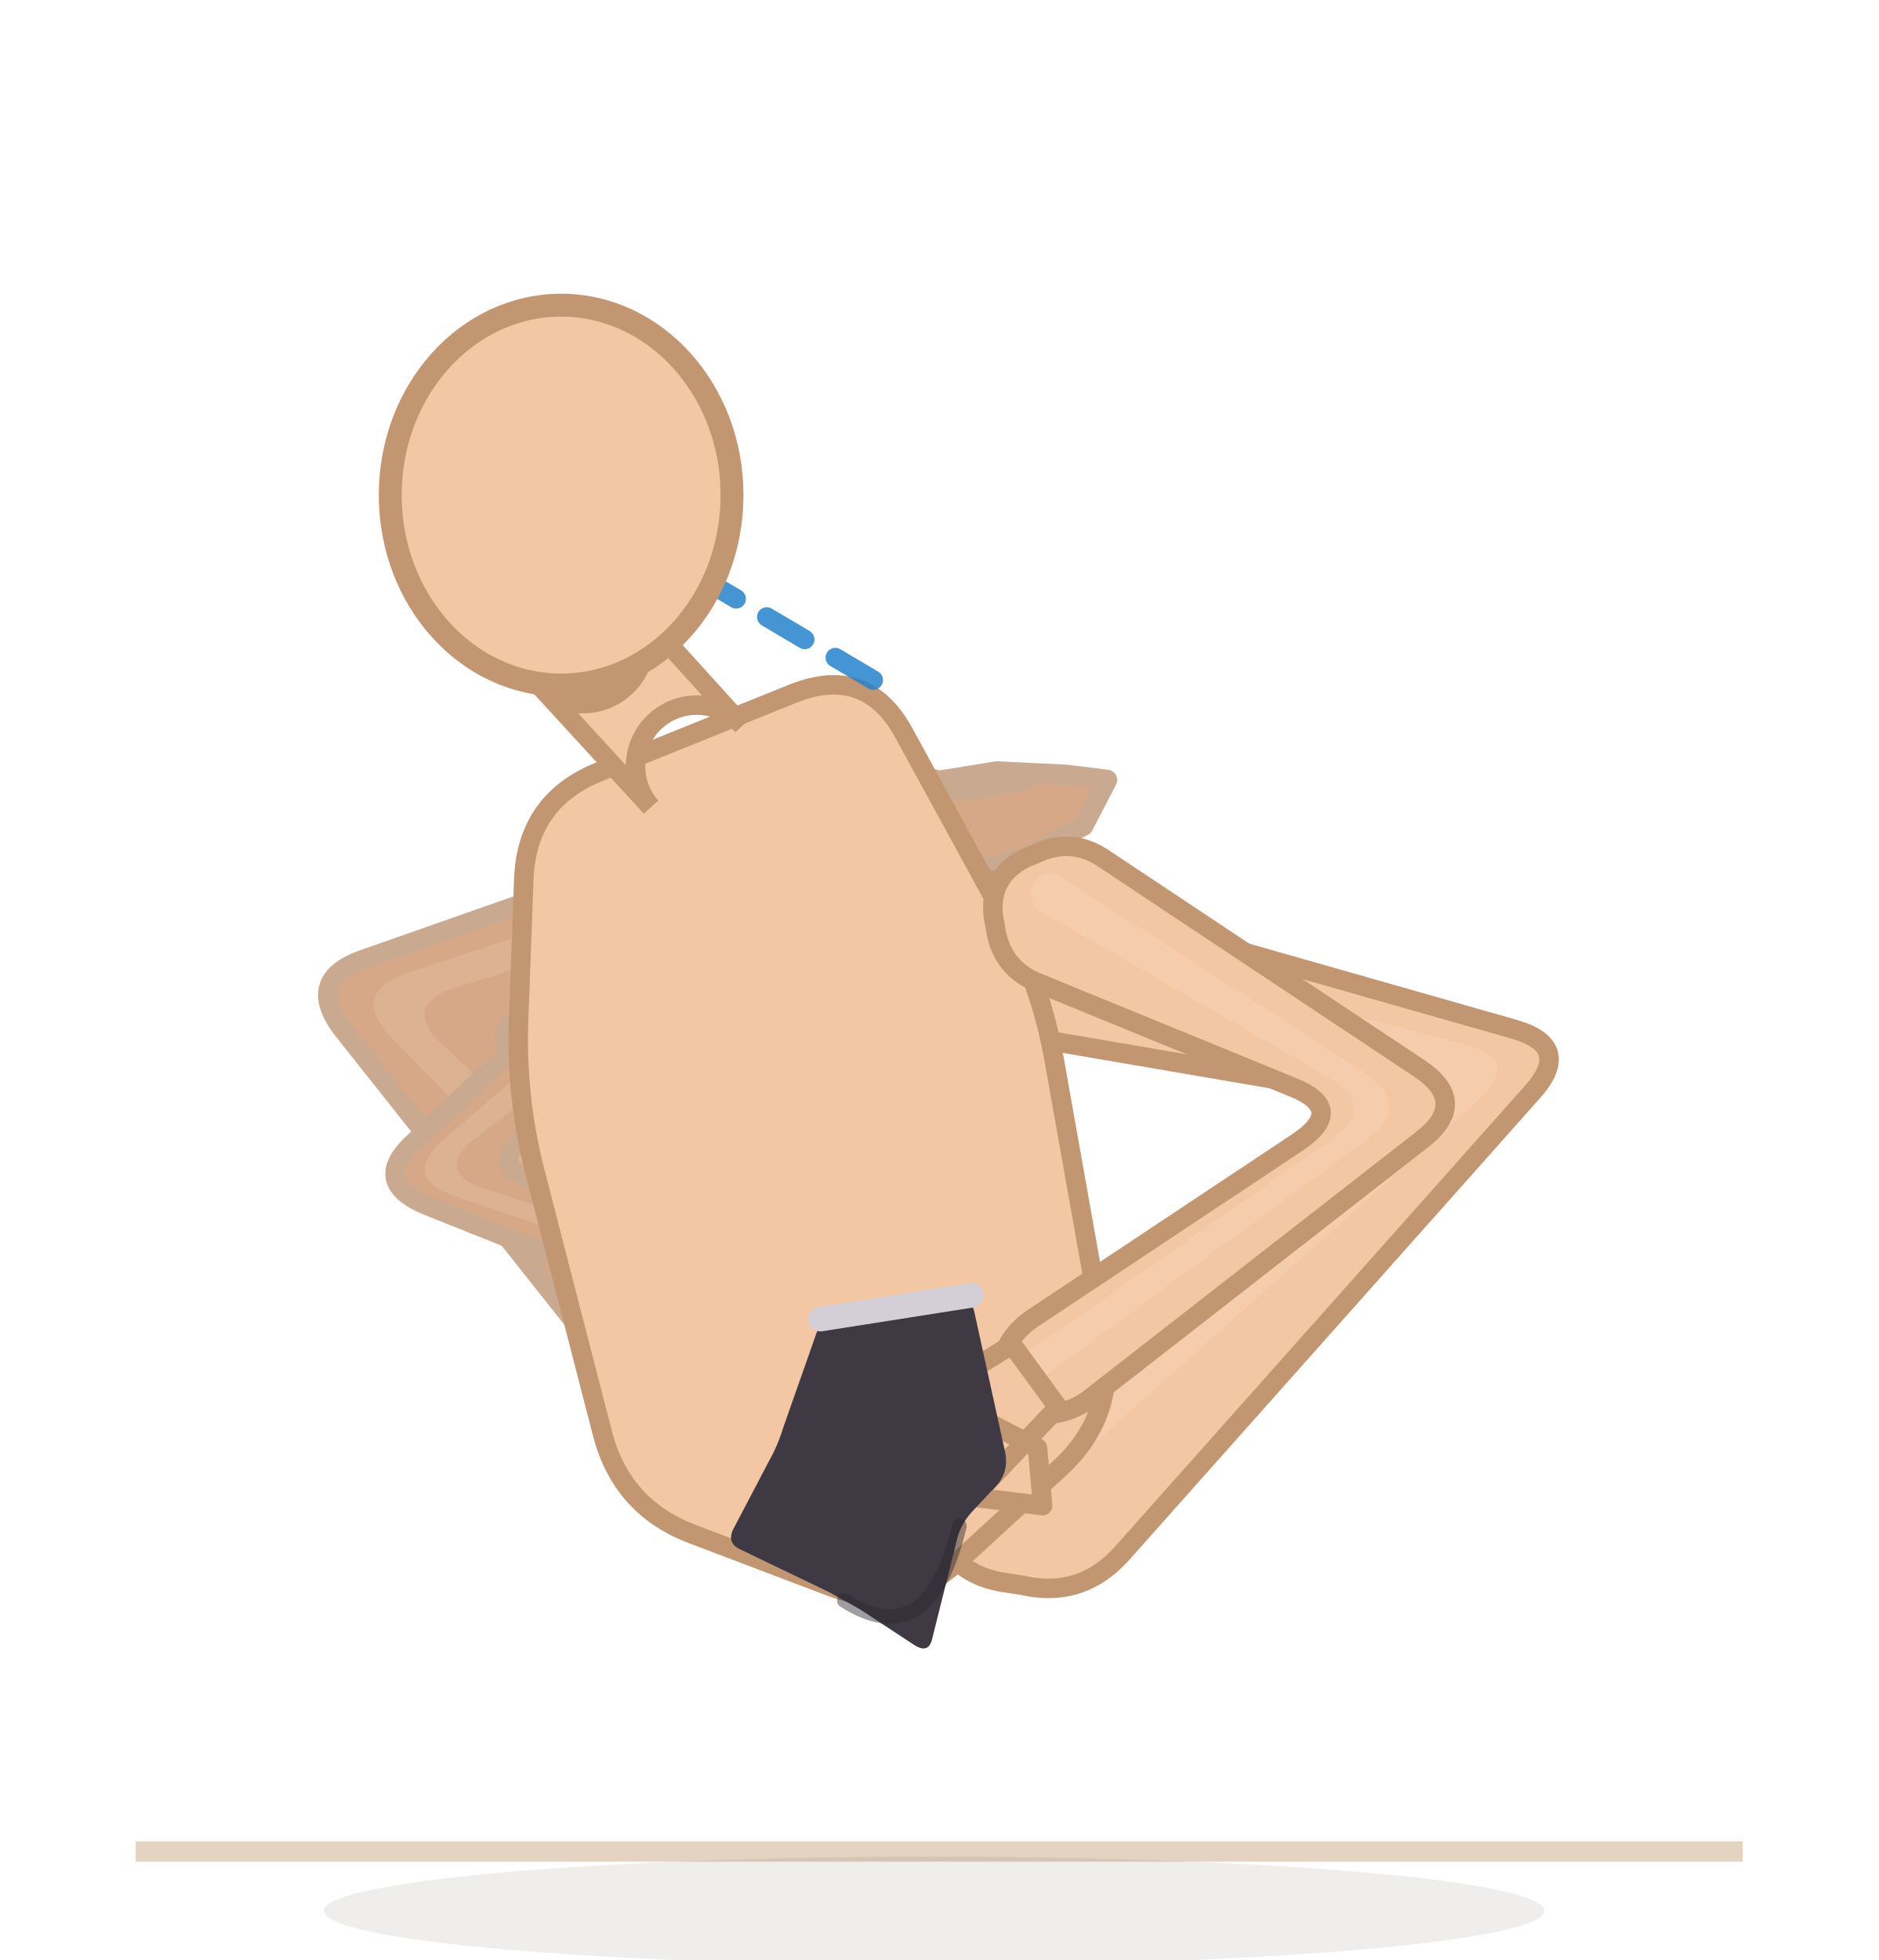
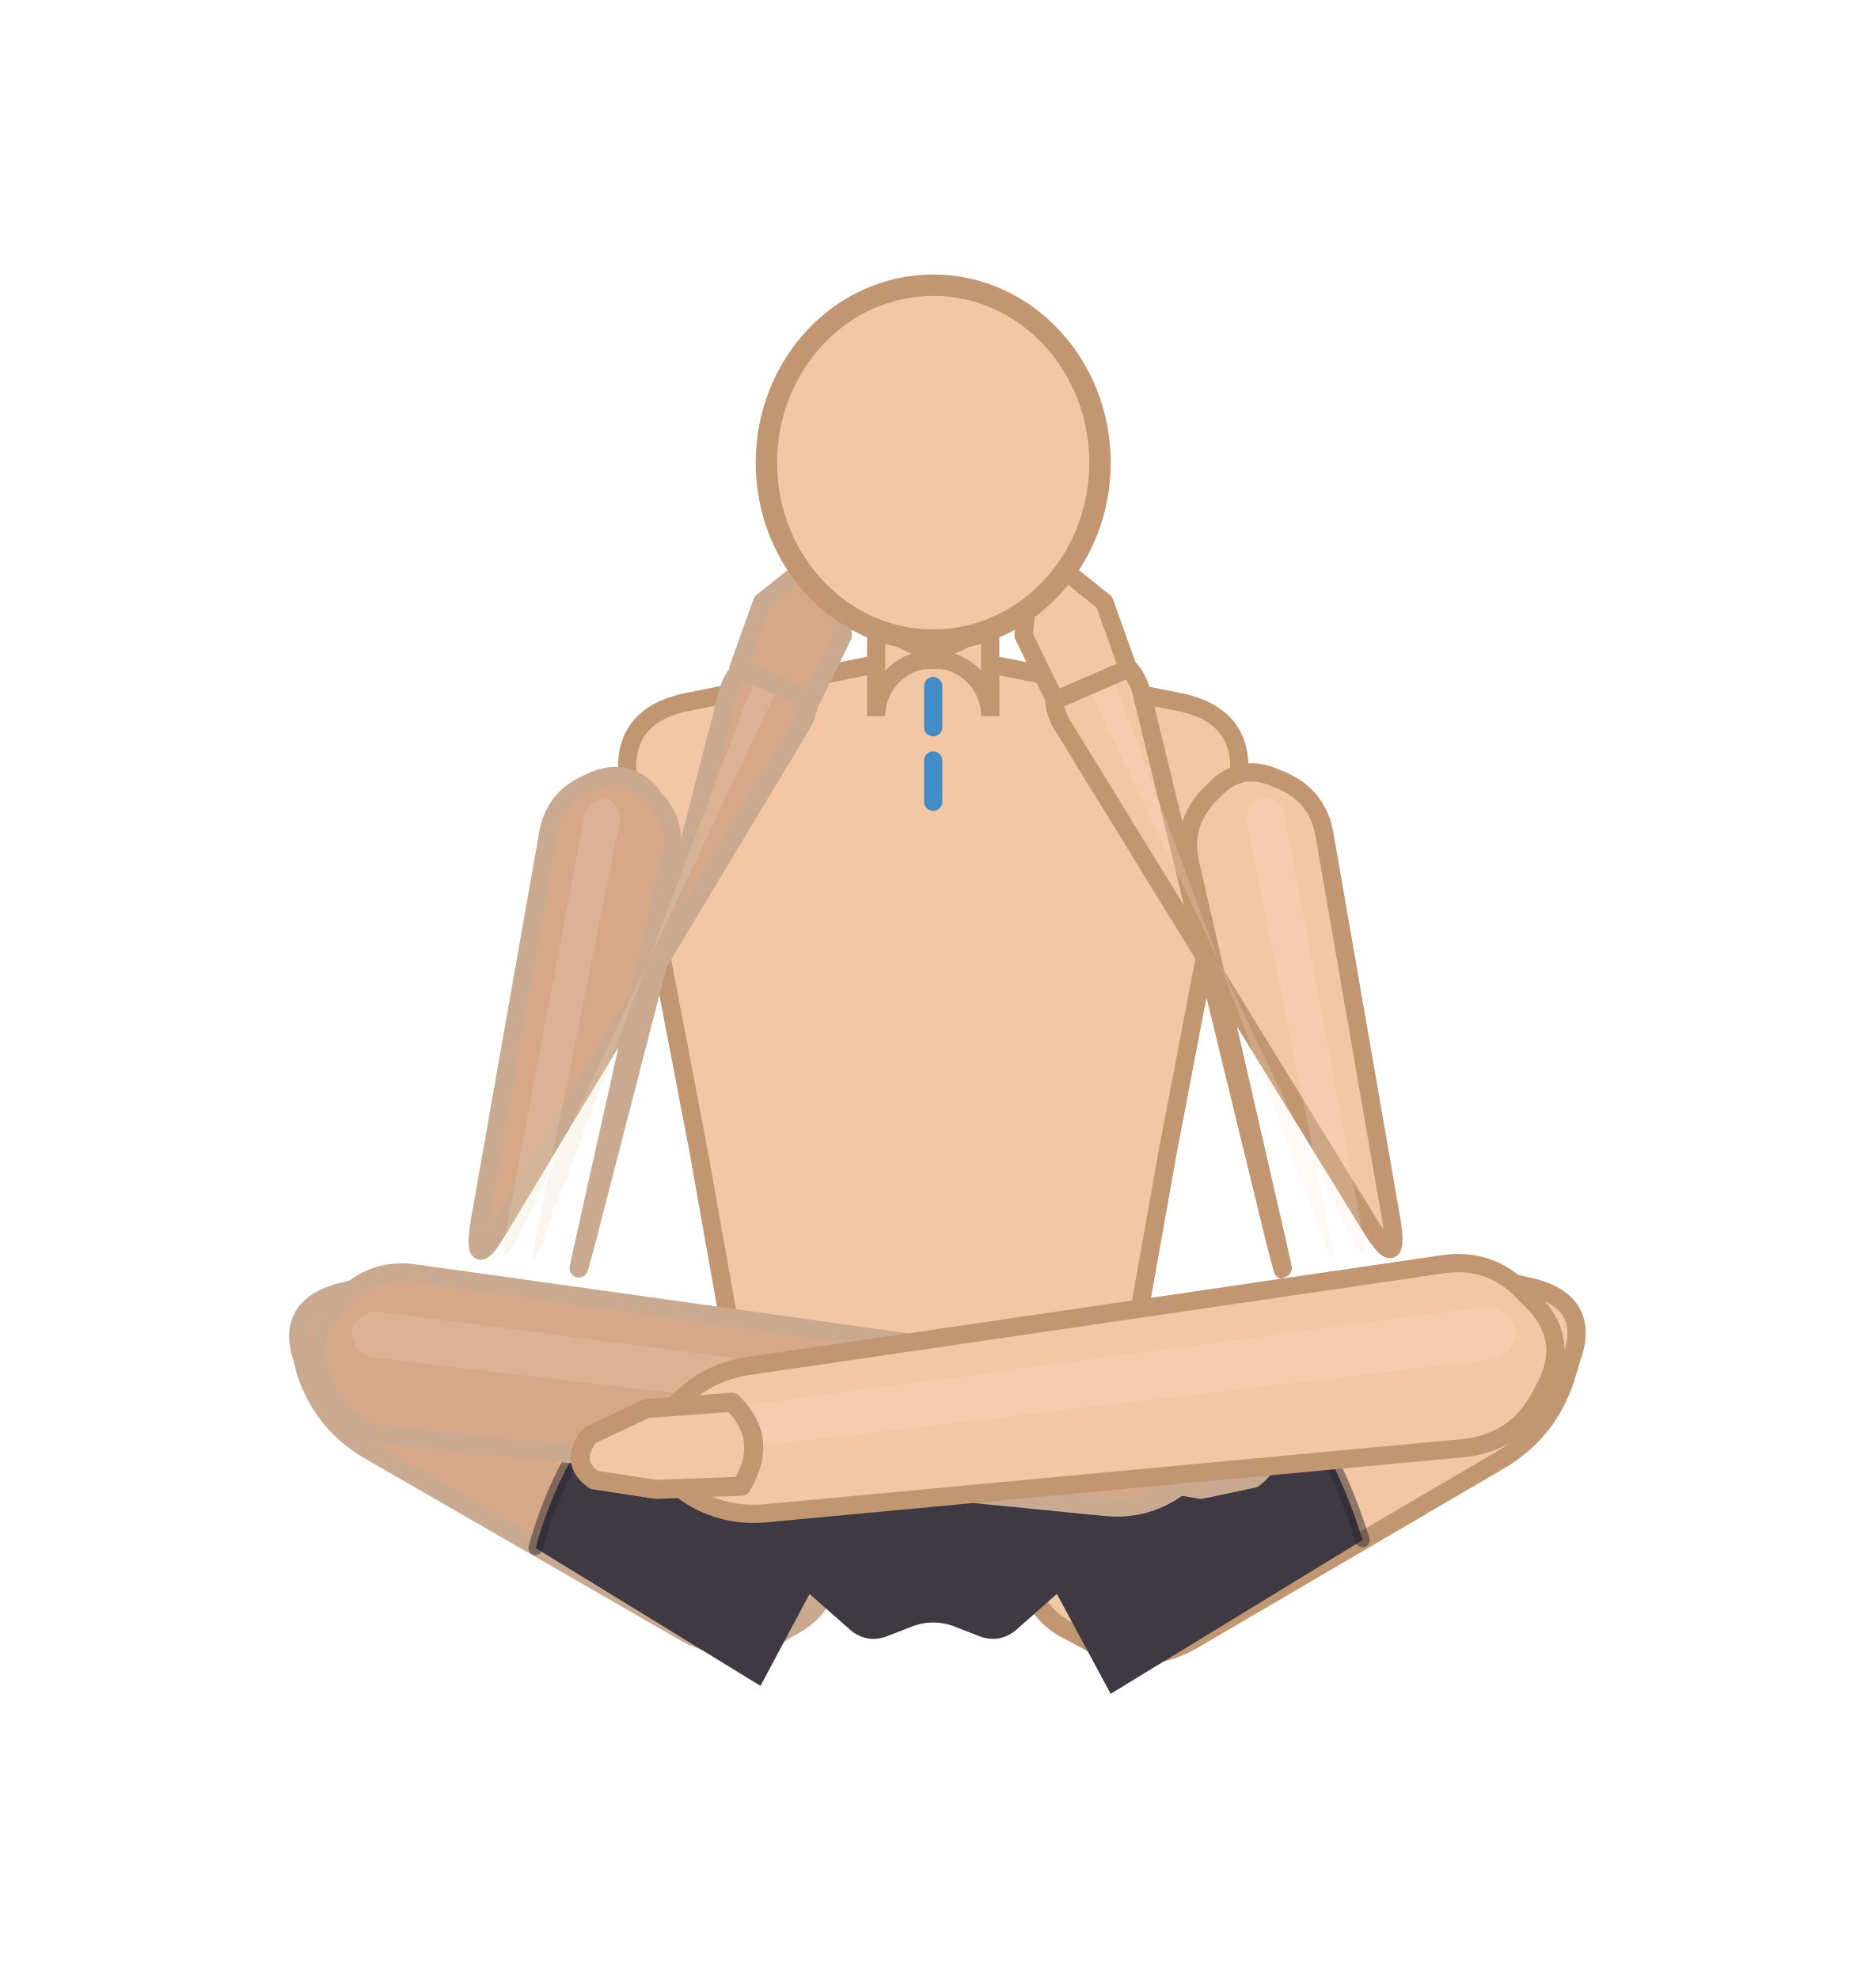
- <svg xmlns="http://www.w3.org/2000/svg" viewBox="44.9 58.8 110.8 115.6">
-   <line x1="52.9" y1="168" x2="147.7" y2="168" stroke="#e4d3c0" stroke-width="1.2" />
+ <svg xmlns="http://www.w3.org/2000/svg" viewBox="41.1 40.8 118.4 124.9">
+   <line x1="49.1" y1="168" x2="151.5" y2="168" stroke="#e4d3c0" stroke-width="1.2" />
  <ellipse cx="100" cy="171.5" rx="36" ry="3.2" fill="rgba(62,42,28,0.08)" />
-   <path d="M 96,139.5 L 75.8,121.7 Q 73.1,119.4 76.6,118.5 L 98.6,112.7 Q 101.3,112 102.6,109.6 L 102.9,109.1 Q 104.2,106.7 101.8,105.5 L 101.2,105.2 Q 98.7,104 96.2,104.9 L 66.3,115.4 Q 62.9,116.6 65.1,119.5 L 87.3,147.5 Q 89.5,150.2 92.9,149.8 L 93.6,149.7 Q 97,149.3 97.7,145.9 L 97.9,145.2 Q 98.5,141.8 96,139.5 Z" fill="#d7a888" stroke="#c9aa90" stroke-width="1.15" stroke-linejoin="round" />
-   <path d="M 95.4,143.3 L 71.1,120.5 Q 68.4,118.1 71.9,117 L 99.4,108.5 Q 100.1,108.3 100.5,107.6 L 100.6,107.5 Q 100.9,106.8 100.2,106.5 L 100.1,106.4 Q 99.4,106.1 98.7,106.3 L 68.9,116.2 Q 65.5,117.4 68,120 L 93,145.7 Q 93.7,146.4 94.6,146.2 L 94.9,146.2 Q 95.8,146 95.9,145.1 L 96,144.9 Q 96.1,143.9 95.4,143.3 Z" fill="#f3d4bc" opacity="0.22" />
-   <path d="M 98.7,111.2 L 96.2,109.2 L 96.9,105.4 L 103.7,104.3 L 107.8,104.5 L 110.2,104.8 L 108.8,107.5 L 105.3,109.4 L 98.7,111.2 Z" fill="#d7a888" stroke="#c9aa90" stroke-width="1.2" stroke-linejoin="round" />
-   <path d="M 97.1,106.1 L 105.3,104.9" fill="none" stroke="#c9aa90" stroke-width="1.15" stroke-linecap="round" />
-   <path d="M 111.1,150.4 L 135.3,123.2 Q 137.7,120.5 134.2,119.5 L 101.9,110.3 Q 99.1,109.5 96.5,111 L 95.9,111.4 Q 93.3,112.9 94.9,115.4 L 95.3,116 Q 96.9,118.5 99.9,119 L 122.7,122.9 Q 126.3,123.5 123.4,125.6 L 102.2,140.8 Q 99.3,142.9 99.8,146.5 L 99.9,147.8 Q 100.4,151.4 103.9,152.1 L 105.2,152.3 Q 108.7,153.1 111.1,150.4 Z" fill="#f3c7a4" stroke="#c19670" stroke-width="1.15" stroke-linejoin="round" />
-   <path d="M 105.1,147.8 L 132.1,123.7 Q 134.7,121.3 131.3,120.4 L 99.3,112.1 Q 98.5,111.9 97.8,112.3 L 97.6,112.4 Q 96.9,112.8 97.3,113.5 L 97.5,113.6 Q 97.9,114.4 98.7,114.5 L 128,121.3 Q 131.5,122.1 128.7,124.3 L 102.7,144.8 Q 101.8,145.5 101.9,146.6 L 101.9,146.8 Q 102,147.9 103,148.1 L 103.3,148.2 Q 104.3,148.5 105.1,147.8 Z" fill="#fbe3cf" opacity="0.22" />
-   <path d="M 100.8,111.5 L 101.9,114.9 L 99.2,118.3 L 91.7,115.4 L 87.5,112.7 L 85.6,111.1 L 88.4,109.1 L 93.2,109.3 L 100.8,111.5 Z" fill="#f3c7a4" stroke="#c19670" stroke-width="1.2" stroke-linejoin="round" />
-   <path d="M 99.4,117.5 L 90.5,113.8" fill="none" stroke="#c19670" stroke-width="1.15" stroke-linecap="round" />
-   <path d="M 83.9,112.4 L 69.4,126.1 Q 66.7,128.5 70.1,129.9 L 95.4,140 Q 97.1,140.6 98.7,139.9 L 99.1,139.7 Q 100.8,139 99.9,137.4 L 99.8,137 Q 98.9,135.4 97.2,134.8 L 76.7,128.5 Q 73.3,127.5 76.3,125.6 L 88.6,118.3 Q 90.5,117.2 90.4,114.9 L 90.4,114.4 Q 90.3,112.2 88.1,111.6 L 87.7,111.5 Q 85.5,110.8 83.9,112.4 Z" fill="#d7a888" stroke="#c9aa90" stroke-width="1.15" stroke-linejoin="round" />
-   <path d="M 86.3,112.9 L 71.2,125.9 Q 68.4,128.3 71.9,129.4 L 97.5,138.1 Q 97.9,138.2 98.4,138 L 98.5,137.9 Q 99,137.7 98.7,137.3 L 98.7,137.2 Q 98.4,136.7 97.9,136.6 L 73.7,129 Q 70.3,127.9 73.1,125.8 L 87.7,114.6 Q 88.2,114.2 88.2,113.6 L 88.2,113.5 Q 88.1,112.9 87.5,112.7 L 87.4,112.7 Q 86.8,112.5 86.3,112.9 Z" fill="#f3d4bc" opacity="0.22" />
-   <path d="M 98.7,135.9 L 106,137 L 104.1,133.4 L 101.4,135.6 L 102.2,142.5 L 97.2,140.3 Z" fill="#d7a888" stroke="#c9aa90" stroke-width="1.15" stroke-linejoin="round" />
-   <path d="M 80.3,104.3 L 91.7,99.7 Q 96,98 98.2,102 L 104.1,112.8 Q 106.3,116.8 107.1,121.4 L 110,137.7 Q 110.8,142.3 107.4,145.4 L 101.4,150.9 Q 98,154 93.7,152.3 L 85.8,149.3 Q 81.5,147.7 80.4,143.2 L 76.4,127.7 Q 75.3,123.3 75.5,118.7 L 75.8,110.6 Q 76,106 80.3,104.3 Z" fill="#f3c7a4" stroke="#c19670" stroke-width="1.15" stroke-linejoin="round" />
-   <path d="M 106.2,116.8 L 121.1,122.9 Q 124.4,124.2 121.4,126.2 L 105.9,136.5 Q 104.2,137.6 103.9,139.5 L 103.8,139.9 Q 103.5,141.9 105.4,142.1 L 105.8,142.2 Q 107.8,142.4 109.3,141.2 L 128.8,126 Q 131.6,123.8 128.6,121.8 L 110.1,109.5 Q 108.1,108.1 105.9,109.2 L 105.4,109.4 Q 103.2,110.5 103.5,112.9 L 103.6,113.4 Q 103.9,115.9 106.2,116.8 Z" fill="#f3c7a4" stroke="#c19670" stroke-width="1.15" stroke-linejoin="round" />
-   <path d="M 106.4,112.6 L 123.2,122.3 Q 126.3,124.1 123.3,126.1 L 105.6,138.5 Q 105.2,138.8 105.1,139.4 L 105,139.5 Q 104.9,140 105.5,140.1 L 105.6,140.1 Q 106.1,140.2 106.6,139.9 L 125.4,126.1 Q 128.3,124 125.3,122 L 107.6,110.6 Q 107.1,110.2 106.4,110.4 L 106.3,110.5 Q 105.7,110.8 105.7,111.4 L 105.7,111.6 Q 105.8,112.3 106.4,112.6 Z" fill="#fbe3cf" opacity="0.22" />
-   <path d="M 107.3,141.8 L 102.3,147.1 L 106.4,147.6 L 106.1,144.2 L 99.9,141 L 104.6,138.1 Z" fill="#f3c7a4" stroke="#c19670" stroke-width="1.15" stroke-linejoin="round" />
-   <line x1="78" y1="88" x2="96.9" y2="99.2" stroke="#2481cc" stroke-width="1.15" stroke-dasharray="2.6 2.1" stroke-linecap="round" opacity="0.85" />
-   <path d="M 88.7,101.6 L 82,94.2 A 3.6 3.6 0 0 1 76.6,99.1 L 83.3,106.4 A 3.6 3.6 0 0 1 88.7,101.6 Z" fill="#f3c7a4" stroke="#c19670" stroke-width="1.15" />
-   <ellipse cx="78" cy="88" rx="10.08" ry="11.2" fill="#f3c7a4" stroke="#c19670" stroke-width="1.35" />
-   <g data-shorts="1">
-     <path d="M 94.3,136.4 L 101.2,135.4 Q 102.2,135.2 102.4,136.3 L 104.2,144.5 Q 104.4,145.6 103.7,146.4 L 102.2,148 Q 101.5,148.8 101.3,149.8 L 99.9,155.4 Q 99.7,156.4 98.8,155.8 L 95.6,153.7 Q 94.7,153.2 93.8,152.7 L 88.6,150.2 Q 87.7,149.8 88.2,148.9 L 90.3,144.9 Q 90.8,144 91.1,143 L 93,137.6 Q 93.3,136.6 94.3,136.4 Z" fill="#3e3942" />
-     <path d="M 93.3,136.6 L 102.2,135.2" fill="none" stroke="#d4ced6" stroke-width="1.45" stroke-linecap="round" />
-     <path d="M 101.5,148.8 Q 99.7,156.4 94.7,153.2" fill="none" stroke="#2a262e" stroke-width="0.85" stroke-linecap="round" opacity="0.45" />
+   <path d="M 84.5,85.1 L 95.5,82.9 Q 100,82 104.5,82.9 L 115.5,85.1 Q 120,86 119.2,90.5 L 114.8,113.5 Q 114,118 113.2,122.5 L 110.8,135.5 Q 110,140 105.4,140 L 94.6,140 Q 90,140 89.2,135.5 L 86.8,122.5 Q 86,118 85.2,113.5 L 80.8,90.5 Q 80,86 84.5,85.1 Z" fill="#f3c7a4" stroke="#c19670" stroke-width="1.15" stroke-linejoin="round" />
+   <path d="M 89.9,133 L 69.6,122.9 Q 66.5,121.3 63.2,122.2 L 62.4,122.4 Q 59.1,123.4 60.2,126.6 L 60.4,127.4 Q 61.5,130.7 64.5,132.4 L 84.1,143.7 Q 87.1,145.5 90.2,144 L 90.8,143.6 Q 93.9,142.1 93.5,138.7 L 93.4,137.9 Q 92.9,134.5 89.9,133 Z" fill="#d7a888" stroke="#c9aa90" stroke-width="1.15" stroke-linejoin="round" />
+   <path d="M 90.5,136.9 L 66.1,124.2 Q 65.2,123.8 64.3,124 L 64.1,124.1 Q 63.1,124.3 63.4,125.3 L 63.5,125.5 Q 63.8,126.4 64.7,126.8 L 88.9,140 Q 89.8,140.4 90.6,140 L 90.8,139.9 Q 91.7,139.5 91.6,138.5 L 91.5,138.3 Q 91.4,137.4 90.5,136.9 Z" fill="#f3d4bc" opacity="0.22" />
+   <path d="M 116.4,144.3 L 135.7,133 Q 138.8,131.2 139.9,127.8 L 140.3,126.5 Q 141.5,123.1 138,122.1 L 136.7,121.8 Q 133.2,120.8 130,122.4 L 110,132.3 Q 106.7,133.9 106.3,137.5 L 106.1,138.8 Q 105.6,142.4 108.9,143.9 L 110,144.5 Q 113.3,146.1 116.4,144.3 Z" fill="#f3c7a4" stroke="#c19670" stroke-width="1.15" stroke-linejoin="round" />
+   <path d="M 111.2,140 L 135.3,126.9 Q 136.2,126.4 136.6,125.4 L 136.6,125.2 Q 137,124.1 135.9,123.9 L 135.7,123.8 Q 134.7,123.5 133.7,124 L 109.4,136.6 Q 108.4,137.1 108.3,138.1 L 108.3,138.4 Q 108.1,139.4 109.1,139.9 L 109.3,140 Q 110.3,140.5 111.2,140 Z" fill="#fbe3cf" opacity="0.22" />
+   <g data-shorts="inline">
+     <path d="M 95.5,135.2 L 80.4,128.3 Q 76.5,132.7 74.9,138.5 L 89.1,147.2 Z" fill="#3e3942" />
+     <path d="M 91.2,130 L 108.8,130 Q 110.1,130 110.3,131.3 L 111.2,137 Q 111.4,138.3 110.4,139.1 L 105.2,143.7 Q 104.2,144.5 103,144.1 L 101.2,143.4 Q 100,143 98.8,143.4 L 97,144.1 Q 95.8,144.5 94.8,143.7 L 89.6,139.1 Q 88.6,138.3 88.8,137 L 89.7,131.3 Q 89.9,130 91.2,130 Z" fill="#3e3942" />
+     <path d="M 89.9,130 L 110.1,130" fill="none" stroke="#d4ced6" stroke-width="1.45" stroke-linecap="round" />
+     <path d="M 111.2,147.7 L 127.1,138 Q 125.2,131.8 121.1,126.8 L 104.2,134.7 Z" fill="#3e3942" />
+     <path d="M 80.4,128.3 Q 76.5,132.7 74.9,138.5" fill="none" stroke="#2a262e" stroke-width="0.9" stroke-linecap="round" opacity="0.5" />
+     <path d="M 127.1,138 Q 125.2,131.8 121.1,126.8" fill="none" stroke="#2a262e" stroke-width="0.9" stroke-linecap="round" opacity="0.5" />
  </g>
+   <path d="M 75.7,93.4 L 71.4,117.8 Q 70.8,121.4 72.6,118.3 L 91.6,86.7 Q 92.6,85.1 91.9,83.4 L 91.8,83 Q 91.1,81.3 89.5,82 L 89.1,82.2 Q 87.4,82.9 87,84.7 L 78.1,119.2 Q 77.2,122.6 78,119.1 L 83.4,94.9 Q 83.9,92.8 82.4,91.2 L 82.1,90.8 Q 80.6,89.2 78.5,90.1 L 78.1,90.3 Q 76.1,91.2 75.7,93.4 Z" fill="#d7a888" stroke="#c9aa90" stroke-width="1.15" stroke-linejoin="round" />
+   <path d="M 78,92.2 L 73.1,118.2 Q 72.4,121.7 74,118.4 L 90,84.6 Q 90.2,84.1 90,83.6 L 90,83.5 Q 89.8,83 89.3,83.2 L 89.2,83.3 Q 88.8,83.5 88.6,84 L 75.5,118.7 Q 74.3,122 75,118.5 L 80.2,92.7 Q 80.3,92.1 79.9,91.6 L 79.8,91.5 Q 79.4,91.1 78.8,91.3 L 78.7,91.4 Q 78.1,91.6 78,92.2 Z" fill="#f3d4bc" opacity="0.22" />
+   <path d="M 87.7,83 L 89.2,78.8 L 93.7,75.2 L 94.3,80.9 L 92.3,85 Z" fill="#d7a888" stroke="#c9aa90" stroke-width="1.15" stroke-linejoin="round" />
+   <path d="M 116.2,95.2 L 121.7,119.2 Q 122.5,122.7 121.6,119.2 L 113.2,84.7 Q 112.8,82.8 111,82.1 L 110.6,81.9 Q 108.8,81.1 108.1,82.9 L 107.9,83.3 Q 107.2,85.2 108.3,86.8 L 127.6,118.2 Q 129.5,121.3 128.9,117.7 L 124.7,93.5 Q 124.3,91.1 122.1,90.1 L 121.6,89.9 Q 119.4,88.9 117.7,90.7 L 117.3,91.1 Q 115.7,92.9 116.2,95.2 Z" fill="#f3c7a4" stroke="#c19670" stroke-width="1.15" stroke-linejoin="round" />
+   <path d="M 119.8,92.7 L 125,118.5 Q 125.7,122.1 124.5,118.7 L 111.5,84 Q 111.3,83.4 110.8,83.2 L 110.7,83.2 Q 110.2,83 110,83.5 L 110,83.6 Q 109.8,84.1 110,84.6 L 126.1,118.4 Q 127.7,121.7 127,118.1 L 122.2,92.3 Q 122.1,91.6 121.5,91.3 L 121.3,91.2 Q 120.7,91 120.2,91.5 L 120.1,91.6 Q 119.7,92.1 119.8,92.7 Z" fill="#fbe3cf" opacity="0.22" />
+   <path d="M 107.7,85 L 105.7,80.9 L 106.3,75.2 L 110.8,78.8 L 112.3,83 Z" fill="#f3c7a4" stroke="#c19670" stroke-width="1.15" stroke-linejoin="round" />
+   <path d="M 66.3,131.5 L 110.8,135.9 Q 113.5,136.2 115.7,134.5 L 116.2,134.2 Q 118.4,132.5 116.6,130.4 L 116.2,129.9 Q 114.5,127.8 111.8,127.4 L 67.5,121.2 Q 64.6,120.7 62.6,122.9 L 62.2,123.4 Q 60.2,125.5 61.6,128.1 L 61.9,128.7 Q 63.4,131.3 66.3,131.5 Z" fill="#d7a888" stroke="#c9aa90" stroke-width="1.15" stroke-linejoin="round" />
+   <path d="M 64.8,126.5 L 113.2,132.2 Q 114,132.3 114.6,131.9 L 114.7,131.8 Q 115.3,131.3 114.8,130.7 L 114.7,130.6 Q 114.2,130 113.5,129.9 L 65.1,123.6 Q 64.3,123.5 63.7,124.1 L 63.6,124.2 Q 63.1,124.8 63.5,125.5 L 63.5,125.7 Q 63.9,126.4 64.8,126.5 Z" fill="#f3d4bc" opacity="0.22" />
+   <path d="M 112.2,134 Q 110.3,131.6 112.7,129.4 L 117.4,130.4 L 120.5,131.7 Q 121.8,132.9 120.2,134.1 L 116.9,134.8 Z" fill="#d7a888" stroke="#c9aa90" stroke-width="1.2" stroke-linejoin="round" />
+   <path d="M 132.1,120.6 L 88.4,127 Q 85.5,127.4 83.5,129.7 L 83.1,130.3 Q 81.2,132.6 83.6,134.4 L 84.1,134.8 Q 86.5,136.6 89.5,136.3 L 133.4,132.2 Q 136.7,131.9 138.3,129 L 138.6,128.4 Q 140.2,125.5 138,123.1 L 137.5,122.6 Q 135.3,120.1 132.1,120.6 Z" fill="#f3c7a4" stroke="#c19670" stroke-width="1.15" stroke-linejoin="round" />
+   <path d="M 134.7,123.3 L 86.6,129.7 Q 85.7,129.8 85.2,130.5 L 85.1,130.6 Q 84.5,131.3 85.2,131.8 L 85.4,131.9 Q 86.1,132.4 86.9,132.3 L 135.2,126.6 Q 136.1,126.5 136.5,125.7 L 136.6,125.5 Q 137,124.7 136.4,124 L 136.3,123.9 Q 135.7,123.2 134.7,123.3 Z" fill="#fbe3cf" opacity="0.22" />
+   <path d="M 87.3,129.3 Q 89.7,131.6 87.9,134.6 L 82.5,134.8 L 78.6,134.2 Q 77,133.1 78.3,131.4 L 81.9,129.7 Z" fill="#f3c7a4" stroke="#c19670" stroke-width="1.2" stroke-linejoin="round" />
+   <line x1="100" y1="70" x2="100" y2="92" stroke="#2481cc" stroke-width="1.15" stroke-dasharray="2.6 2.1" stroke-linecap="round" opacity="0.85" />
+   <path d="M 103.6,86 L 103.6,78.1 A 3.6 3.6 0 0 1 96.4,78.1 L 96.4,86 A 3.6 3.6 0 0 1 103.6,86 Z" fill="#f3c7a4" stroke="#c19670" stroke-width="1.15" />
+   <ellipse cx="100" cy="70" rx="10.528" ry="11.2" fill="#f3c7a4" stroke="#c19670" stroke-width="1.35" />
</svg>
